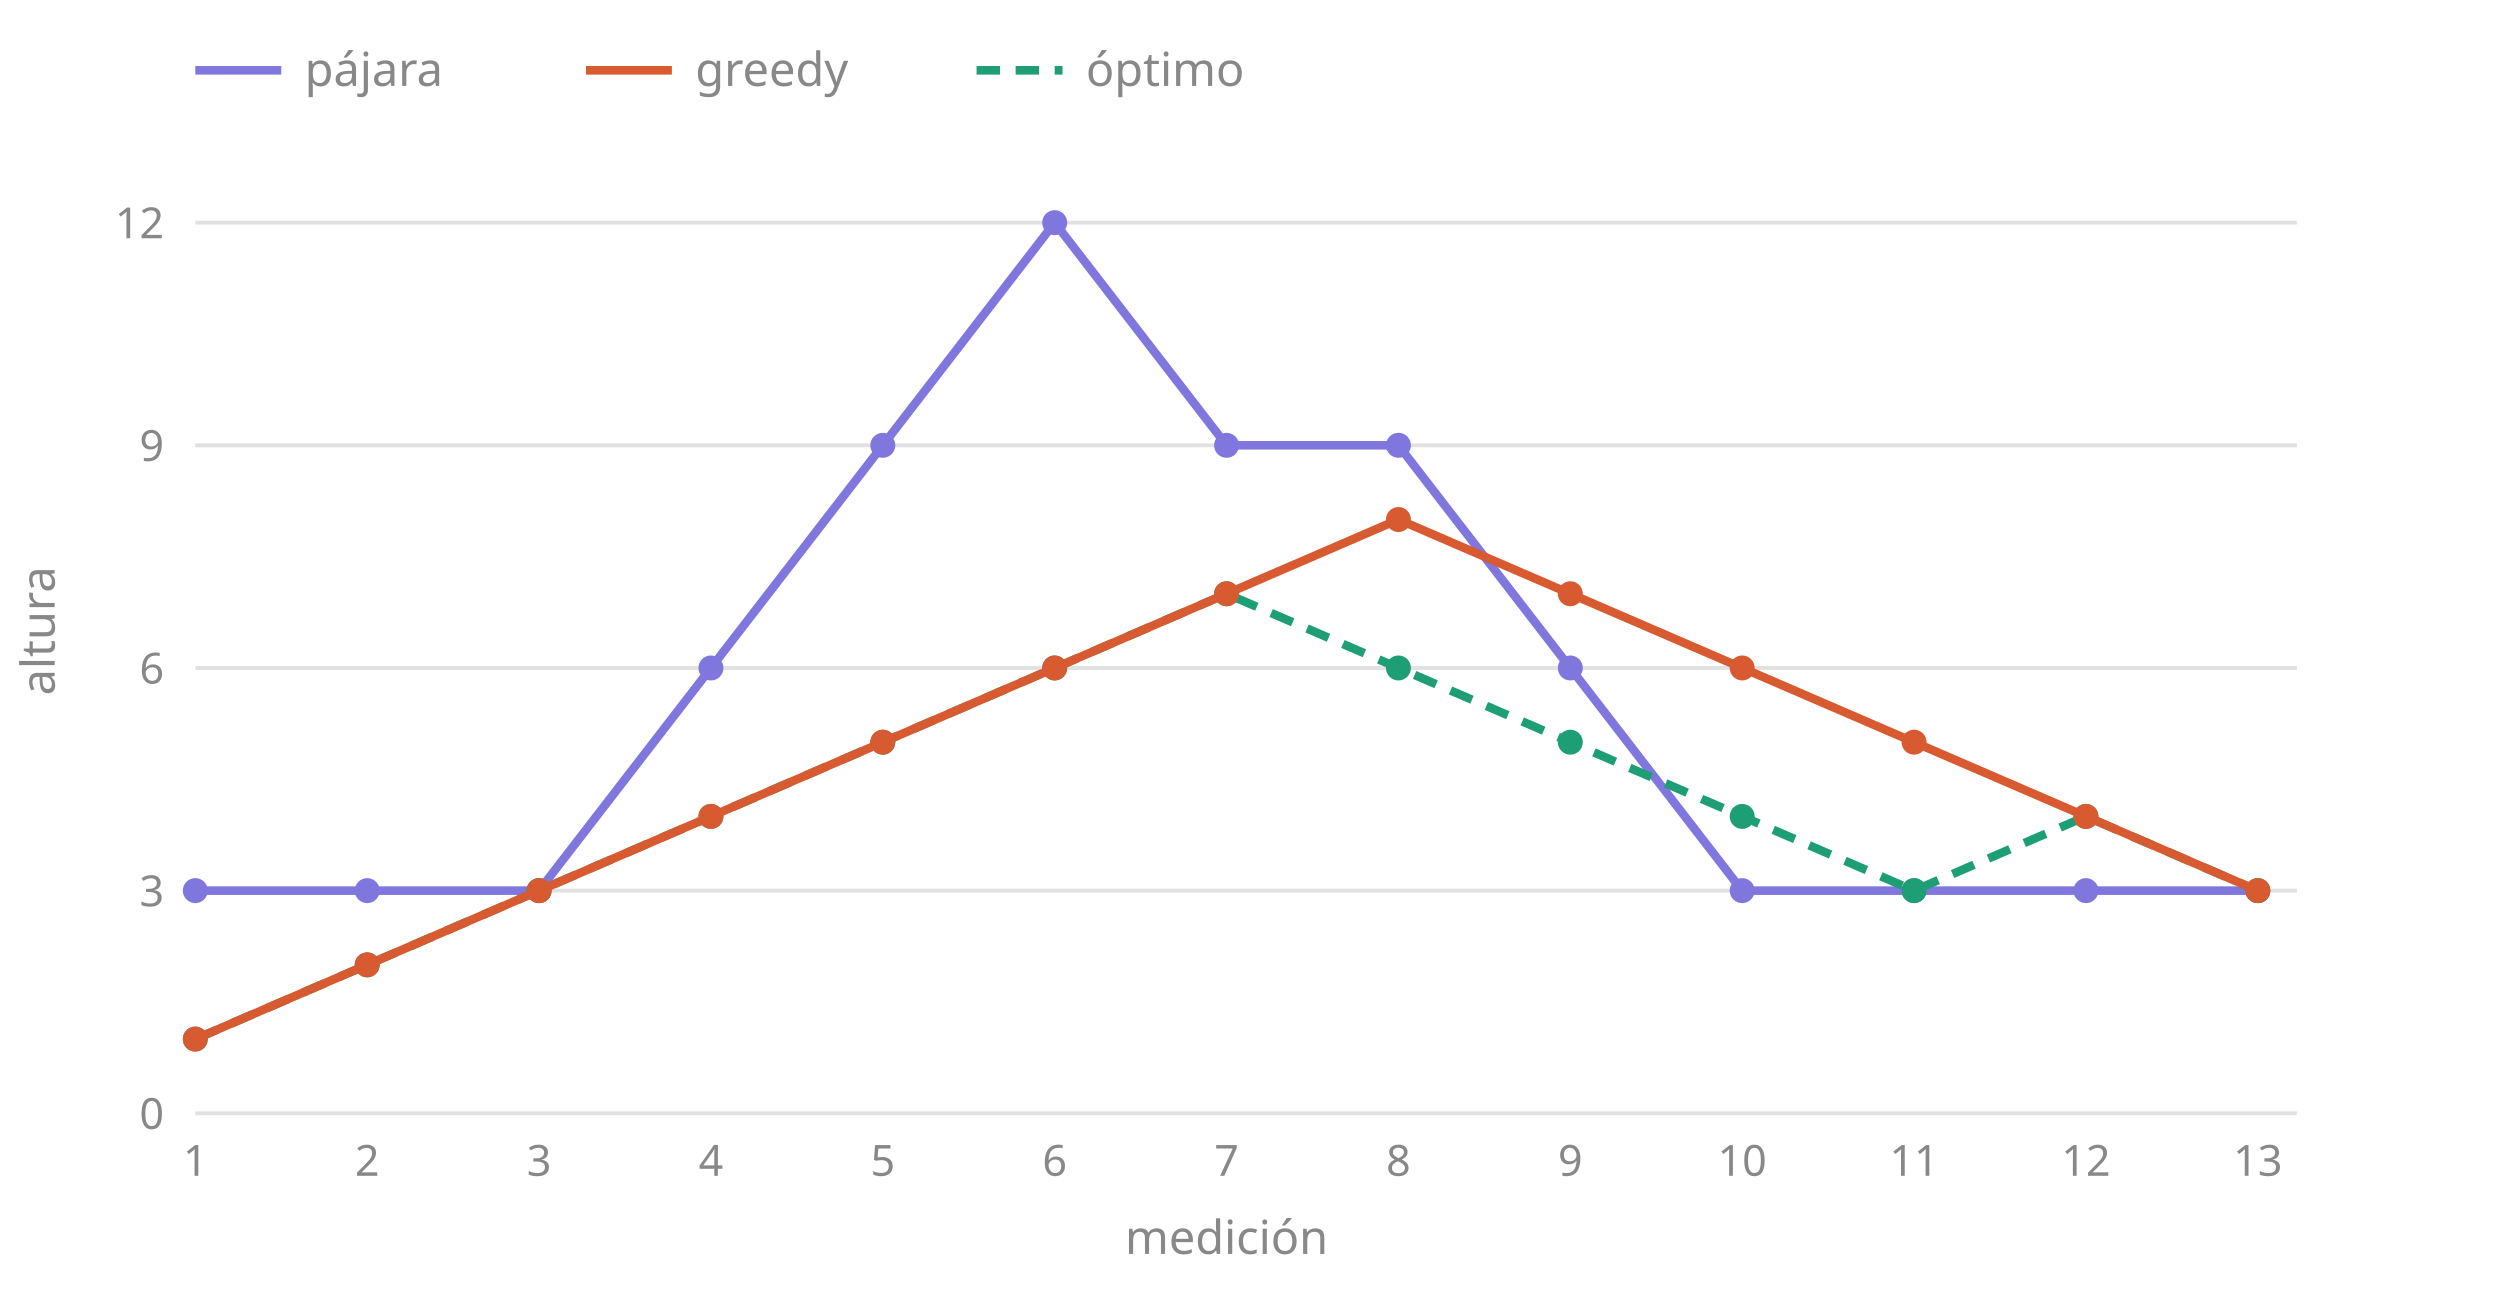
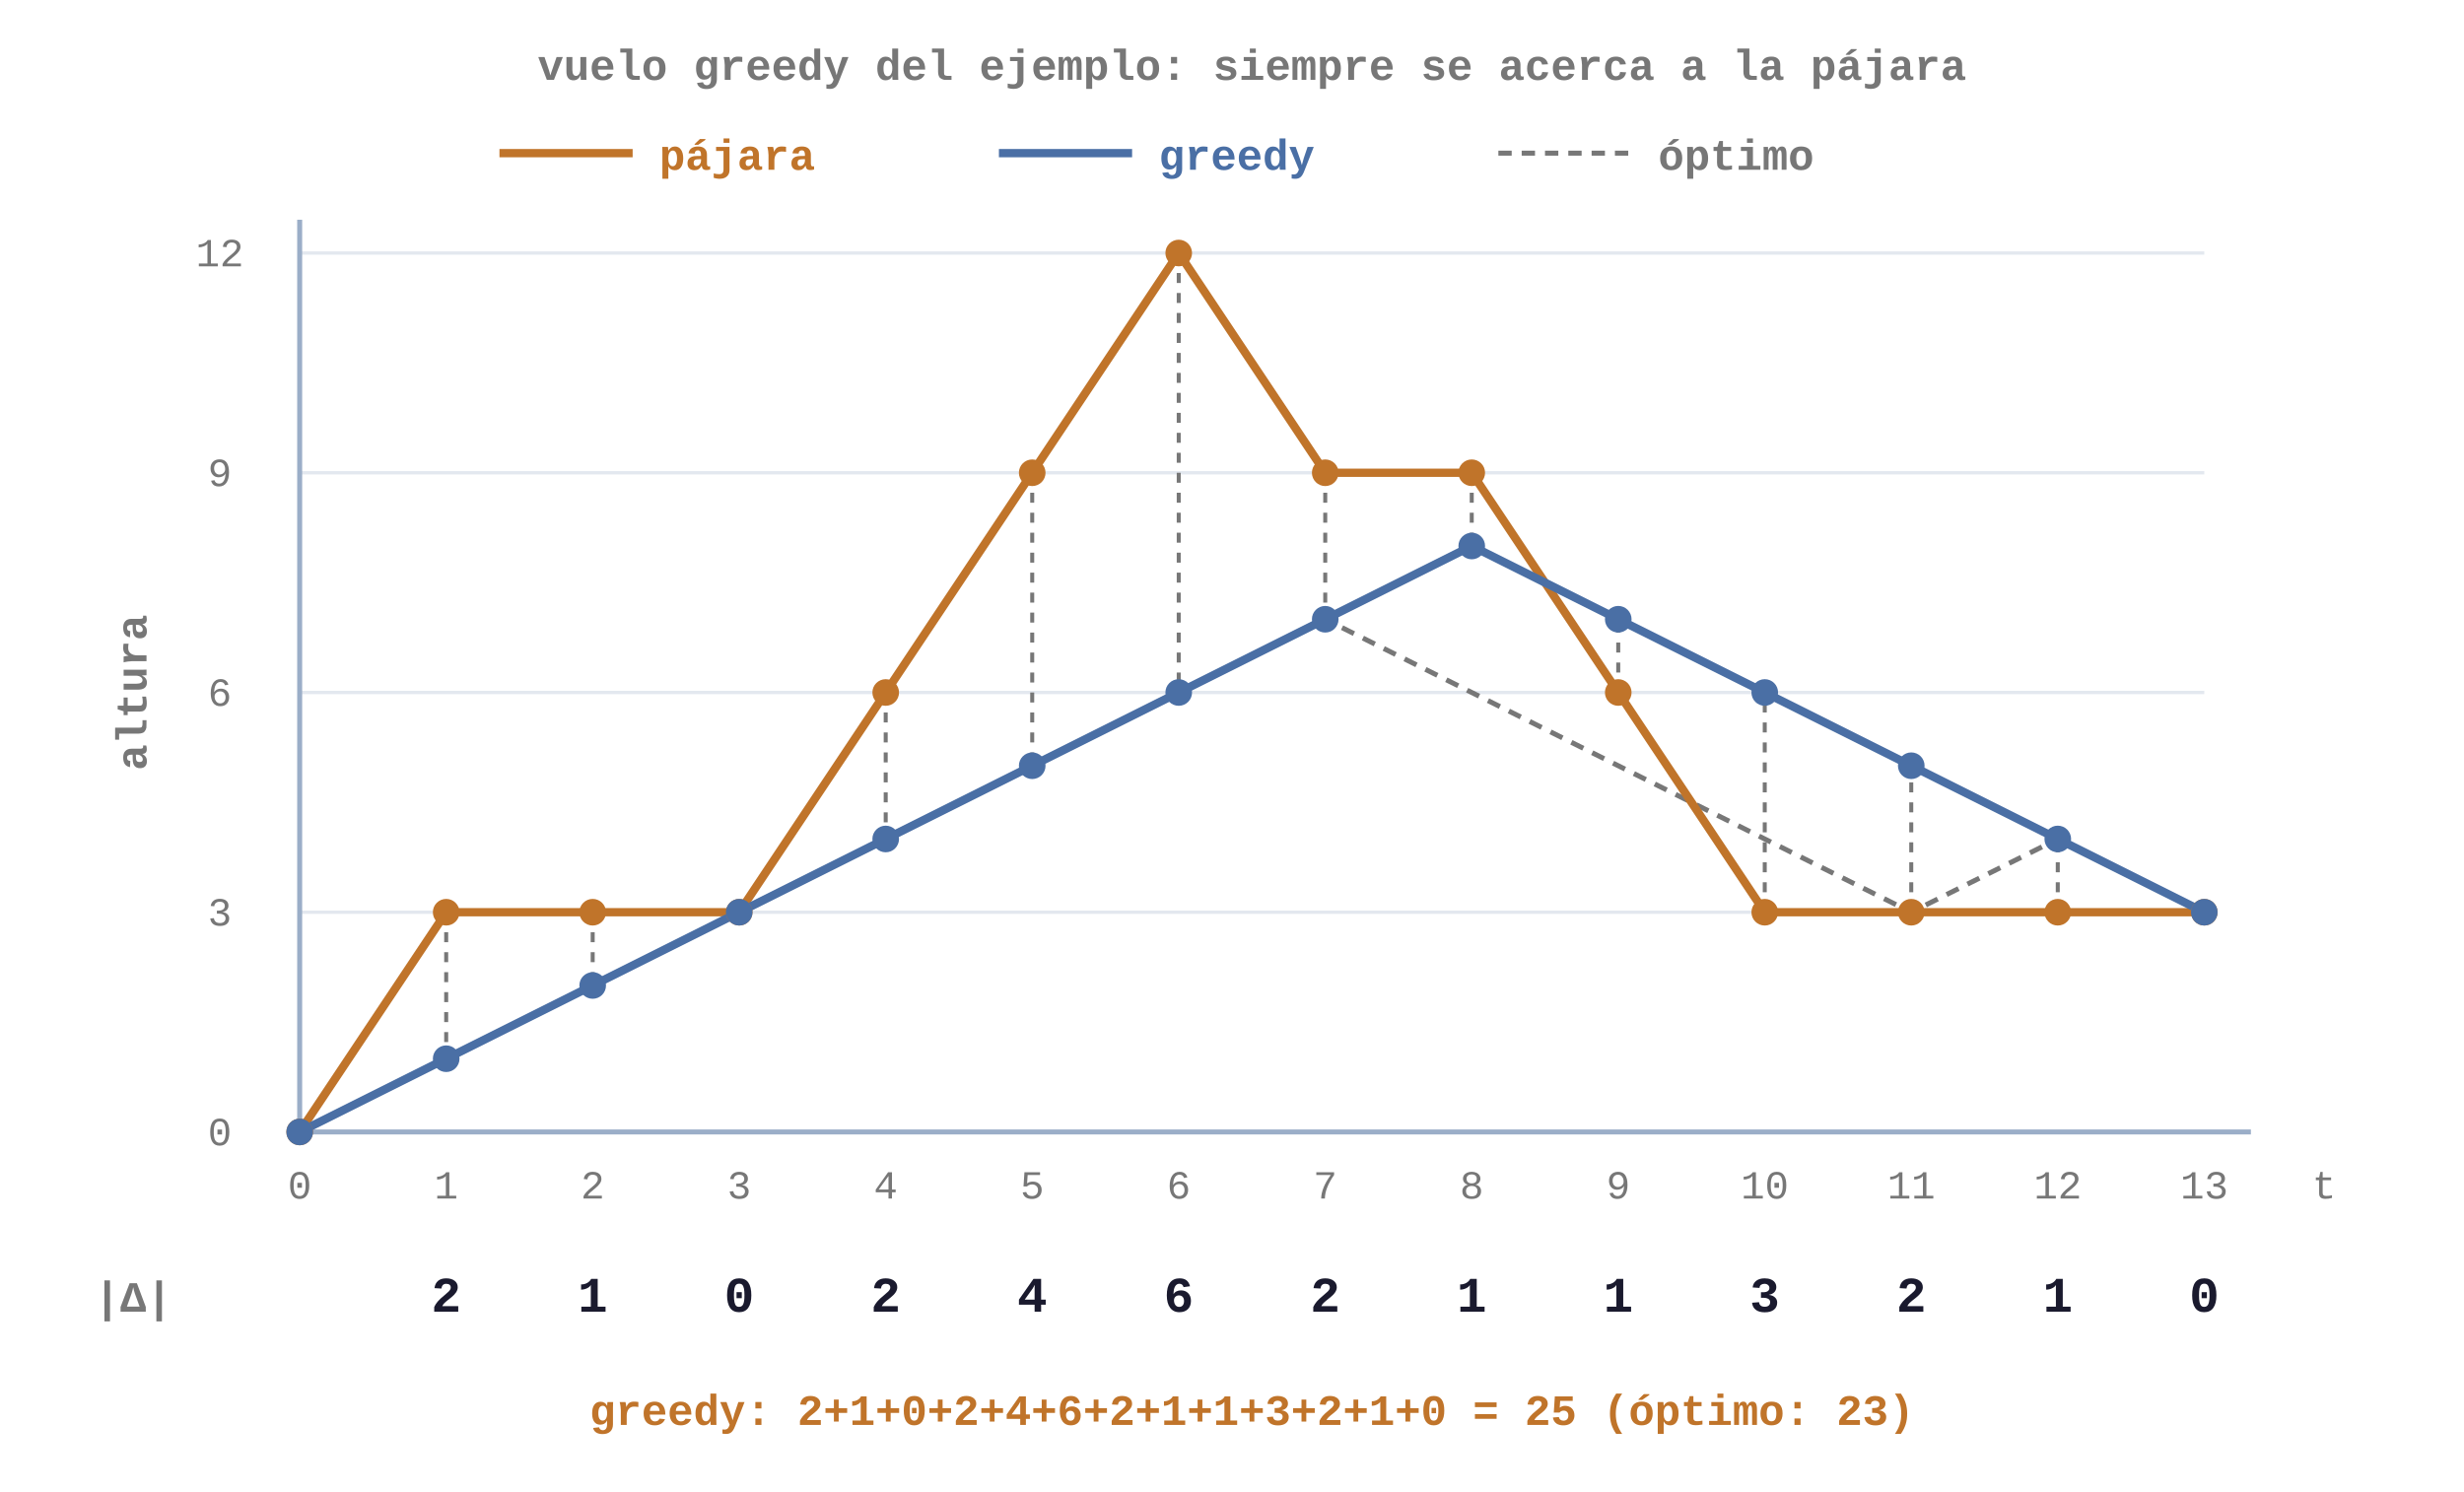
- <svg xmlns="http://www.w3.org/2000/svg" viewBox="0 0 640 330" width="640" height="330" font-family="sans-serif">
-   <line x1="50" y1="285" x2="588" y2="285" stroke="#888" stroke-opacity="0.25" />
-   <text x="42" y="289" text-anchor="end" font-size="11" fill="#888">0</text>
-   <line x1="50" y1="228" x2="588" y2="228" stroke="#888" stroke-opacity="0.25" />
-   <text x="42" y="232" text-anchor="end" font-size="11" fill="#888">3</text>
-   <line x1="50" y1="171" x2="588" y2="171" stroke="#888" stroke-opacity="0.25" />
-   <text x="42" y="175" text-anchor="end" font-size="11" fill="#888">6</text>
-   <line x1="50" y1="114" x2="588" y2="114" stroke="#888" stroke-opacity="0.25" />
-   <text x="42" y="118" text-anchor="end" font-size="11" fill="#888">9</text>
-   <line x1="50" y1="57" x2="588" y2="57" stroke="#888" stroke-opacity="0.25" />
-   <text x="42" y="61" text-anchor="end" font-size="11" fill="#888">12</text>
-   <text x="50" y="301" text-anchor="middle" font-size="11" fill="#888">1</text>
-   <text x="94" y="301" text-anchor="middle" font-size="11" fill="#888">2</text>
-   <text x="138" y="301" text-anchor="middle" font-size="11" fill="#888">3</text>
-   <text x="182" y="301" text-anchor="middle" font-size="11" fill="#888">4</text>
-   <text x="226" y="301" text-anchor="middle" font-size="11" fill="#888">5</text>
-   <text x="270" y="301" text-anchor="middle" font-size="11" fill="#888">6</text>
-   <text x="314" y="301" text-anchor="middle" font-size="11" fill="#888">7</text>
-   <text x="358" y="301" text-anchor="middle" font-size="11" fill="#888">8</text>
-   <text x="402" y="301" text-anchor="middle" font-size="11" fill="#888">9</text>
-   <text x="446" y="301" text-anchor="middle" font-size="11" fill="#888">10</text>
-   <text x="490" y="301" text-anchor="middle" font-size="11" fill="#888">11</text>
-   <text x="534" y="301" text-anchor="middle" font-size="11" fill="#888">12</text>
-   <text x="578" y="301" text-anchor="middle" font-size="11" fill="#888">13</text>
-   <text x="314.0" y="321" text-anchor="middle" font-size="12" fill="#888">medición</text>
-   <text x="14" y="161.5" font-size="12" fill="#888" transform="rotate(-90 14 161.5)" text-anchor="middle">altura</text>
-   <polyline points="50,228 94,228 138,228 182,171 226,114 270,57 314,114 358,114 402,171 446,228 490,228 534,228 578,228" fill="none" stroke="#7F77DD" stroke-width="2.2" />
-   <circle cx="50" cy="228" r="3.2" fill="#7F77DD" />
-   <circle cx="94" cy="228" r="3.2" fill="#7F77DD" />
-   <circle cx="138" cy="228" r="3.2" fill="#7F77DD" />
-   <circle cx="182" cy="171" r="3.2" fill="#7F77DD" />
-   <circle cx="226" cy="114" r="3.2" fill="#7F77DD" />
-   <circle cx="270" cy="57" r="3.2" fill="#7F77DD" />
-   <circle cx="314" cy="114" r="3.2" fill="#7F77DD" />
-   <circle cx="358" cy="114" r="3.2" fill="#7F77DD" />
-   <circle cx="402" cy="171" r="3.2" fill="#7F77DD" />
-   <circle cx="446" cy="228" r="3.2" fill="#7F77DD" />
-   <circle cx="490" cy="228" r="3.2" fill="#7F77DD" />
-   <circle cx="534" cy="228" r="3.2" fill="#7F77DD" />
-   <circle cx="578" cy="228" r="3.2" fill="#7F77DD" />
-   <polyline points="50,266 94,247 138,228 182,209 226,190 270,171 314,152 358,171 402,190 446,209 490,228 534,209 578,228" fill="none" stroke="#1D9E75" stroke-width="2.2" stroke-dasharray="6 4" />
-   <circle cx="50" cy="266" r="3.2" fill="#1D9E75" />
-   <circle cx="94" cy="247" r="3.2" fill="#1D9E75" />
-   <circle cx="138" cy="228" r="3.2" fill="#1D9E75" />
-   <circle cx="182" cy="209" r="3.2" fill="#1D9E75" />
-   <circle cx="226" cy="190" r="3.2" fill="#1D9E75" />
-   <circle cx="270" cy="171" r="3.2" fill="#1D9E75" />
-   <circle cx="314" cy="152" r="3.2" fill="#1D9E75" />
-   <circle cx="358" cy="171" r="3.2" fill="#1D9E75" />
-   <circle cx="402" cy="190" r="3.2" fill="#1D9E75" />
-   <circle cx="446" cy="209" r="3.2" fill="#1D9E75" />
-   <circle cx="490" cy="228" r="3.2" fill="#1D9E75" />
-   <circle cx="534" cy="209" r="3.2" fill="#1D9E75" />
-   <circle cx="578" cy="228" r="3.2" fill="#1D9E75" />
-   <polyline points="50,266 94,247 138,228 182,209 226,190 270,171 314,152 358,133 402,152 446,171 490,190 534,209 578,228" fill="none" stroke="#D85A30" stroke-width="2.2" />
-   <circle cx="50" cy="266" r="3.2" fill="#D85A30" />
-   <circle cx="94" cy="247" r="3.2" fill="#D85A30" />
-   <circle cx="138" cy="228" r="3.2" fill="#D85A30" />
-   <circle cx="182" cy="209" r="3.2" fill="#D85A30" />
-   <circle cx="226" cy="190" r="3.2" fill="#D85A30" />
-   <circle cx="270" cy="171" r="3.2" fill="#D85A30" />
-   <circle cx="314" cy="152" r="3.2" fill="#D85A30" />
-   <circle cx="358" cy="133" r="3.2" fill="#D85A30" />
-   <circle cx="402" cy="152" r="3.2" fill="#D85A30" />
-   <circle cx="446" cy="171" r="3.2" fill="#D85A30" />
-   <circle cx="490" cy="190" r="3.2" fill="#D85A30" />
-   <circle cx="534" cy="209" r="3.2" fill="#D85A30" />
-   <circle cx="578" cy="228" r="3.2" fill="#D85A30" />
-   <g font-size="12">
-     <line x1="50" y1="18" x2="72" y2="18" stroke="#7F77DD" stroke-width="2.2" />
-     <text x="78" y="22" fill="#888">pájara</text>
-     <line x1="150" y1="18" x2="172" y2="18" stroke="#D85A30" stroke-width="2.2" />
-     <text x="178" y="22" fill="#888">greedy</text>
-     <line x1="250" y1="18" x2="272" y2="18" stroke="#1D9E75" stroke-width="2.2" stroke-dasharray="6 4" />
-     <text x="278" y="22" fill="#888">óptimo</text>
-   </g>
+ <svg xmlns="http://www.w3.org/2000/svg" width="740" height="448" viewBox="0 0 740 448" role="img" aria-labelledby="title desc">
+   <style>
+     text { font-family: 'Courier New', Courier, monospace; }
+     .val-sm { font-size: 15px; font-weight: 700; fill: #1a1a2e; text-anchor: middle; }
+     .idx { font-size: 12px; fill: #777777; text-anchor: middle; }
+     .op { font-size: 13px; font-weight: 700; fill: #777777; text-anchor: middle; }
+     .ghost-link { stroke: #777777; stroke-width: 1.5; stroke-dasharray: 4,3; fill: none; }
+     .accent-label { font-size: 13px; font-weight: 700; fill: #c0742a; text-anchor: middle; }
+     .grid { stroke: #e3e8ef; stroke-width: 1; }
+     .axis { stroke: #9baec8; stroke-width: 1.5; }
+     .pajara { stroke: #c0742a; stroke-width: 2.5; fill: none; stroke-linejoin: round; }
+     .pajara-pt { fill: #c0742a; }
+     .pajarito { stroke: #4a6fa5; stroke-width: 2.5; fill: none; stroke-linejoin: round; }
+     .pajarito-pt { fill: #4a6fa5; }
+     .gap { stroke: #777777; stroke-width: 1.2; stroke-dasharray: 3,3; }
+     .serie-label { font-size: 13px; font-weight: 700; fill: #4a6fa5; }
+     .serie-label-acc { font-size: 13px; font-weight: 700; fill: #c0742a; }
+     @media (prefers-color-scheme: dark) {
+       .val-sm { fill: #e2e8f0; }
+       .idx { fill: #8899aa; }
+       .op { fill: #8899aa; }
+       .ghost-link { stroke: #8899aa; }
+       .accent-label { fill: #d4884a; }
+       .grid { stroke: #2a3142; }
+       .axis { stroke: #4a6fa5; }
+       .pajara { stroke: #d4884a; }
+       .pajara-pt { fill: #d4884a; }
+       .pajarito { stroke: #6a9fd8; }
+       .pajarito-pt { fill: #6a9fd8; }
+       .gap { stroke: #8899aa; }
+       .serie-label { fill: #6a9fd8; }
+       .serie-label-acc { fill: #d4884a; }
+     }
+   </style>
+   <text x="376" y="24" class="op">vuelo greedy del ejemplo: siempre se acerca a la pájara</text>
+   <path d="M150,46 L190,46" class="pajara" />
+   <text x="198" y="51" class="serie-label-acc">pájara</text>
+   <path d="M300,46 L340,46" class="pajarito" />
+   <text x="348" y="51" class="serie-label">greedy</text>
+   <path d="M450,46 L490,46" class="ghost-link" />
+   <text x="498" y="51" class="op" style="text-anchor: start">óptimo</text>
+   <path d="M90,274 L662,274" class="grid" />
+   <path d="M90,208 L662,208" class="grid" />
+   <path d="M90,142 L662,142" class="grid" />
+   <path d="M90,76 L662,76" class="grid" />
+   <text x="66" y="344" class="idx">0</text>
+   <text x="66" y="278" class="idx">3</text>
+   <text x="66" y="212" class="idx">6</text>
+   <text x="66" y="146" class="idx">9</text>
+   <text x="66" y="80" class="idx">12</text>
+   <text x="40" y="212" class="op" transform="rotate(-90 40 208)">altura</text>
+   <path d="M90,340 L676,340" class="axis" />
+   <path d="M90,340 L90,66" class="axis" />
+   <text x="90" y="360" class="idx">0</text>
+   <text x="134" y="360" class="idx">1</text>
+   <text x="178" y="360" class="idx">2</text>
+   <text x="222" y="360" class="idx">3</text>
+   <text x="266" y="360" class="idx">4</text>
+   <text x="310" y="360" class="idx">5</text>
+   <text x="354" y="360" class="idx">6</text>
+   <text x="398" y="360" class="idx">7</text>
+   <text x="442" y="360" class="idx">8</text>
+   <text x="486" y="360" class="idx">9</text>
+   <text x="530" y="360" class="idx">10</text>
+   <text x="574" y="360" class="idx">11</text>
+   <text x="618" y="360" class="idx">12</text>
+   <text x="662" y="360" class="idx">13</text>
+   <text x="698" y="360" class="idx">t</text>
+   <path d="M134,274 L134,318" class="gap" />
+   <path d="M178,274 L178,296" class="gap" />
+   <path d="M266,208 L266,252" class="gap" />
+   <path d="M310,142 L310,230" class="gap" />
+   <path d="M354,76 L354,208" class="gap" />
+   <path d="M398,142 L398,186" class="gap" />
+   <path d="M442,142 L442,164" class="gap" />
+   <path d="M486,208 L486,186" class="gap" />
+   <path d="M530,274 L530,208" class="gap" />
+   <path d="M574,274 L574,230" class="gap" />
+   <path d="M618,274 L618,252" class="gap" />
+   <polyline points="90,340 134,318 178,296 222,274 266,252 310,230 354,208 398,186 442,208 486,230 530,252 574,274 618,252 662,274" class="ghost-link" />
+   <polyline points="90,340 134,274 178,274 222,274 266,208 310,142 354,76 398,142 442,142 486,208 530,274 574,274 618,274 662,274" class="pajara" />
+   <polyline points="90,340 134,318 178,296 222,274 266,252 310,230 354,208 398,186 442,164 486,186 530,208 574,230 618,252 662,274" class="pajarito" />
+   <circle cx="90" cy="340" r="4" class="pajara-pt" />
+   <circle cx="134" cy="274" r="4" class="pajara-pt" />
+   <circle cx="178" cy="274" r="4" class="pajara-pt" />
+   <circle cx="222" cy="274" r="4" class="pajara-pt" />
+   <circle cx="266" cy="208" r="4" class="pajara-pt" />
+   <circle cx="310" cy="142" r="4" class="pajara-pt" />
+   <circle cx="354" cy="76" r="4" class="pajara-pt" />
+   <circle cx="398" cy="142" r="4" class="pajara-pt" />
+   <circle cx="442" cy="142" r="4" class="pajara-pt" />
+   <circle cx="486" cy="208" r="4" class="pajara-pt" />
+   <circle cx="530" cy="274" r="4" class="pajara-pt" />
+   <circle cx="574" cy="274" r="4" class="pajara-pt" />
+   <circle cx="618" cy="274" r="4" class="pajara-pt" />
+   <circle cx="662" cy="274" r="4" class="pajara-pt" />
+   <circle cx="90" cy="340" r="4" class="pajarito-pt" />
+   <circle cx="134" cy="318" r="4" class="pajarito-pt" />
+   <circle cx="178" cy="296" r="4" class="pajarito-pt" />
+   <circle cx="222" cy="274" r="4" class="pajarito-pt" />
+   <circle cx="266" cy="252" r="4" class="pajarito-pt" />
+   <circle cx="310" cy="230" r="4" class="pajarito-pt" />
+   <circle cx="354" cy="208" r="4" class="pajarito-pt" />
+   <circle cx="398" cy="186" r="4" class="pajarito-pt" />
+   <circle cx="442" cy="164" r="4" class="pajarito-pt" />
+   <circle cx="486" cy="186" r="4" class="pajarito-pt" />
+   <circle cx="530" cy="208" r="4" class="pajarito-pt" />
+   <circle cx="574" cy="230" r="4" class="pajarito-pt" />
+   <circle cx="618" cy="252" r="4" class="pajarito-pt" />
+   <circle cx="662" cy="274" r="4" class="pajarito-pt" />
+   <text x="40" y="394" class="op">|Δ|</text>
+   <text x="134" y="394" class="val-sm">2</text>
+   <text x="178" y="394" class="val-sm">1</text>
+   <text x="222" y="394" class="val-sm">0</text>
+   <text x="266" y="394" class="val-sm">2</text>
+   <text x="310" y="394" class="val-sm">4</text>
+   <text x="354" y="394" class="val-sm">6</text>
+   <text x="398" y="394" class="val-sm">2</text>
+   <text x="442" y="394" class="val-sm">1</text>
+   <text x="486" y="394" class="val-sm">1</text>
+   <text x="530" y="394" class="val-sm">3</text>
+   <text x="574" y="394" class="val-sm">2</text>
+   <text x="618" y="394" class="val-sm">1</text>
+   <text x="662" y="394" class="val-sm">0</text>
+   <text x="376" y="428" class="accent-label">greedy: 2+1+0+2+4+6+2+1+1+3+2+1+0 = 25   (óptimo: 23)</text>
</svg>
